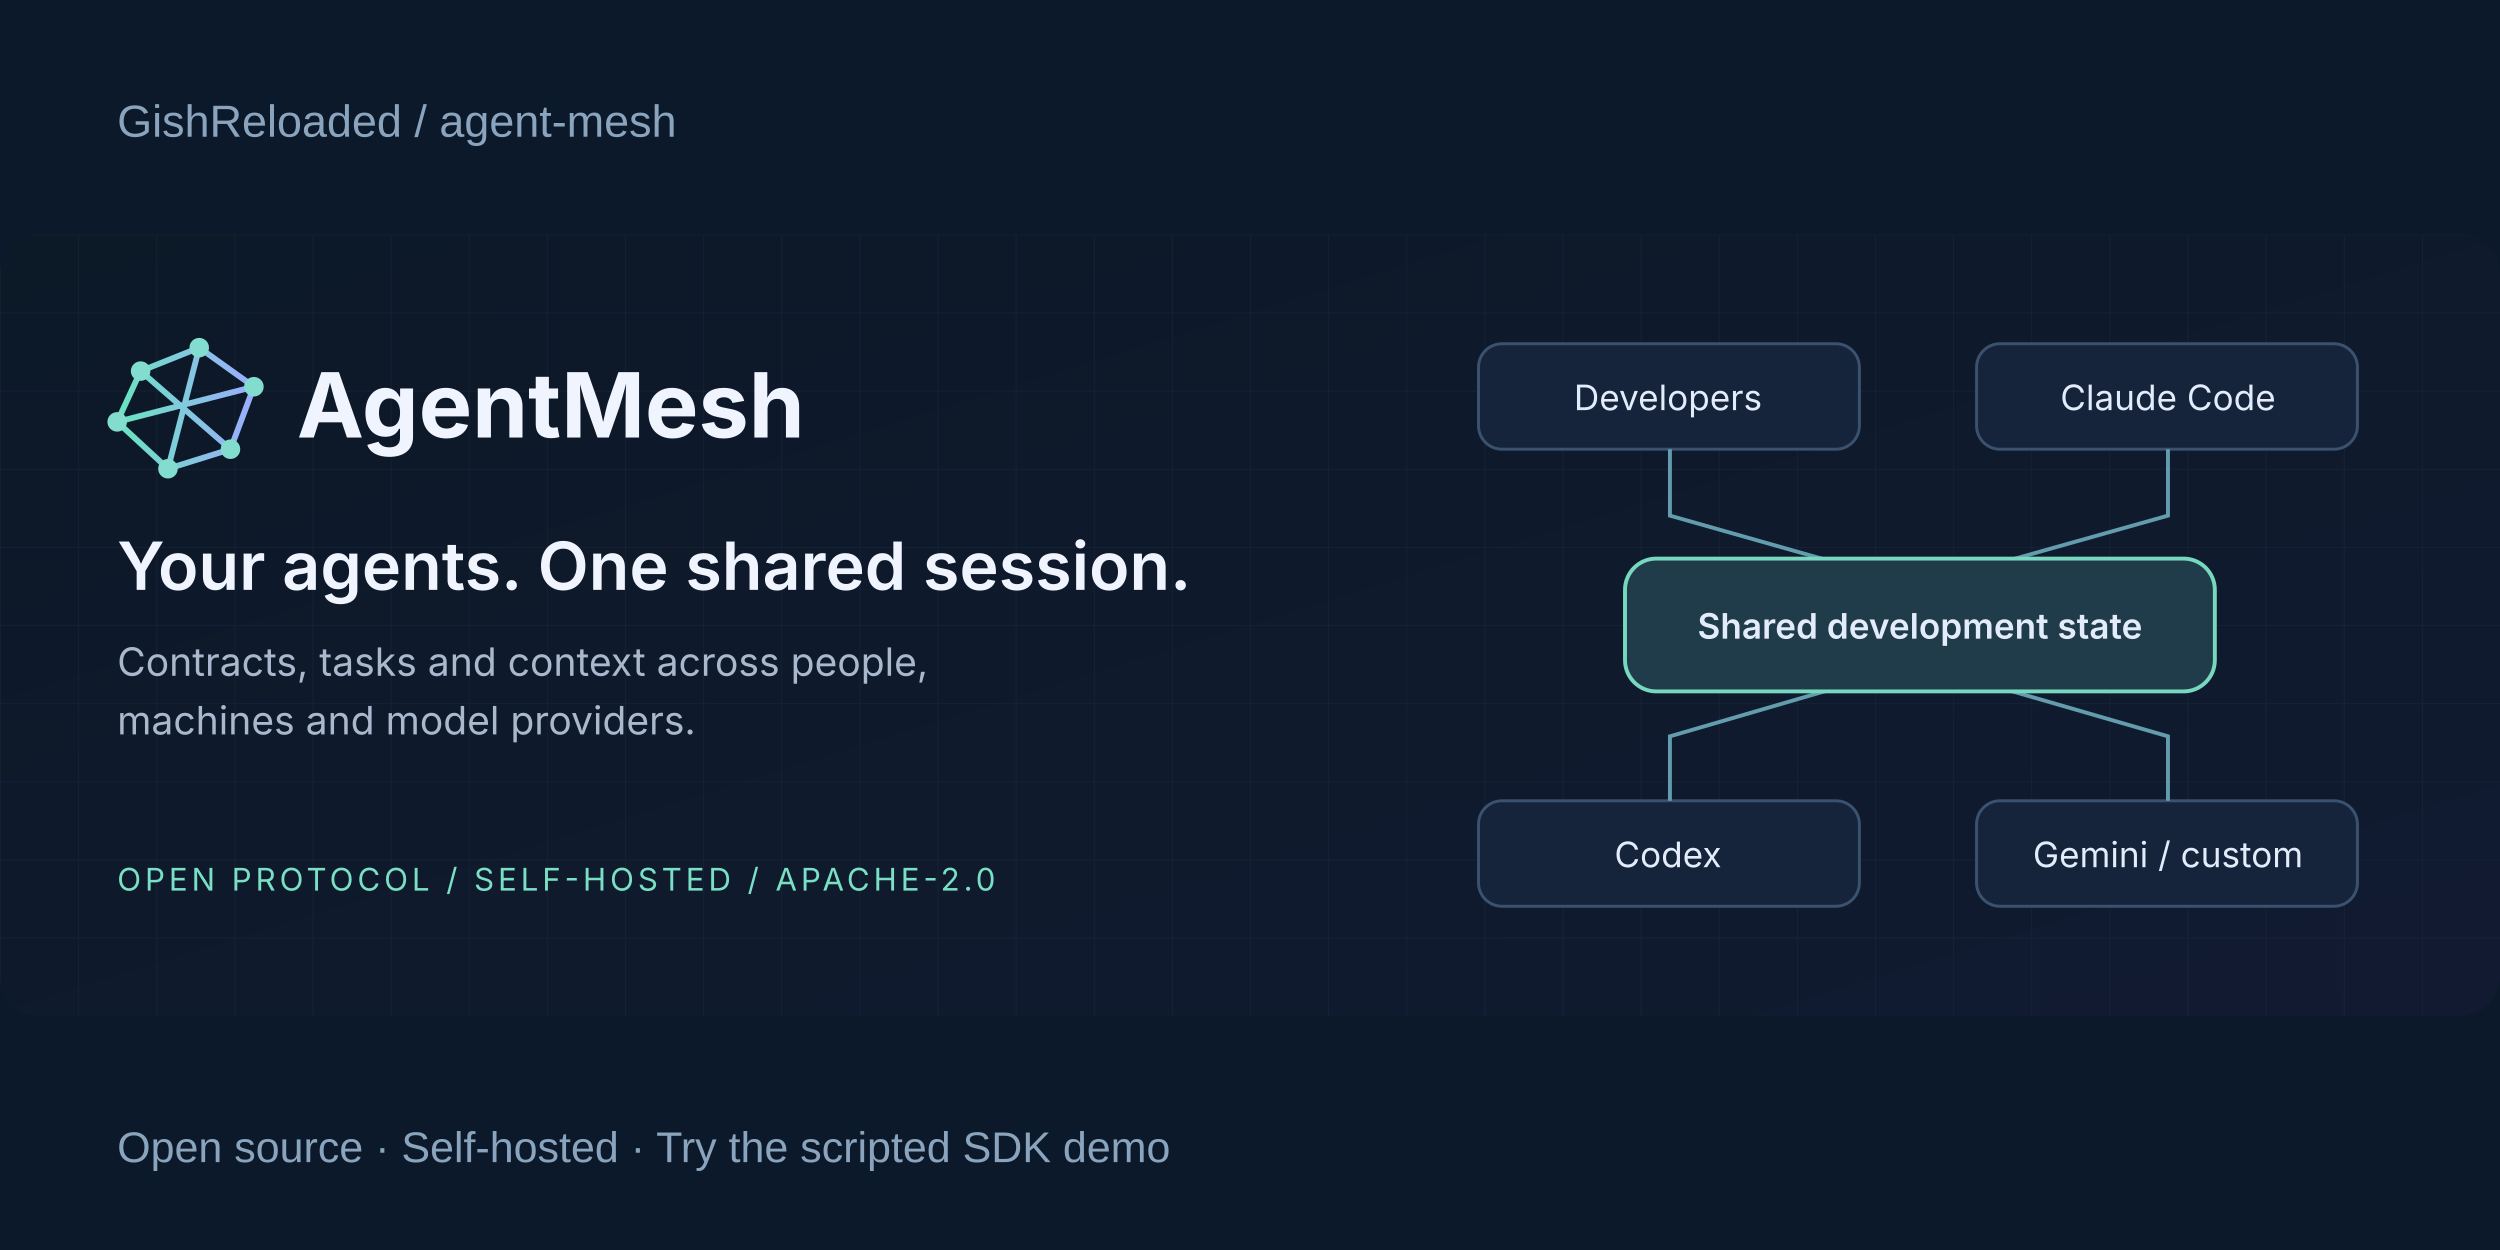
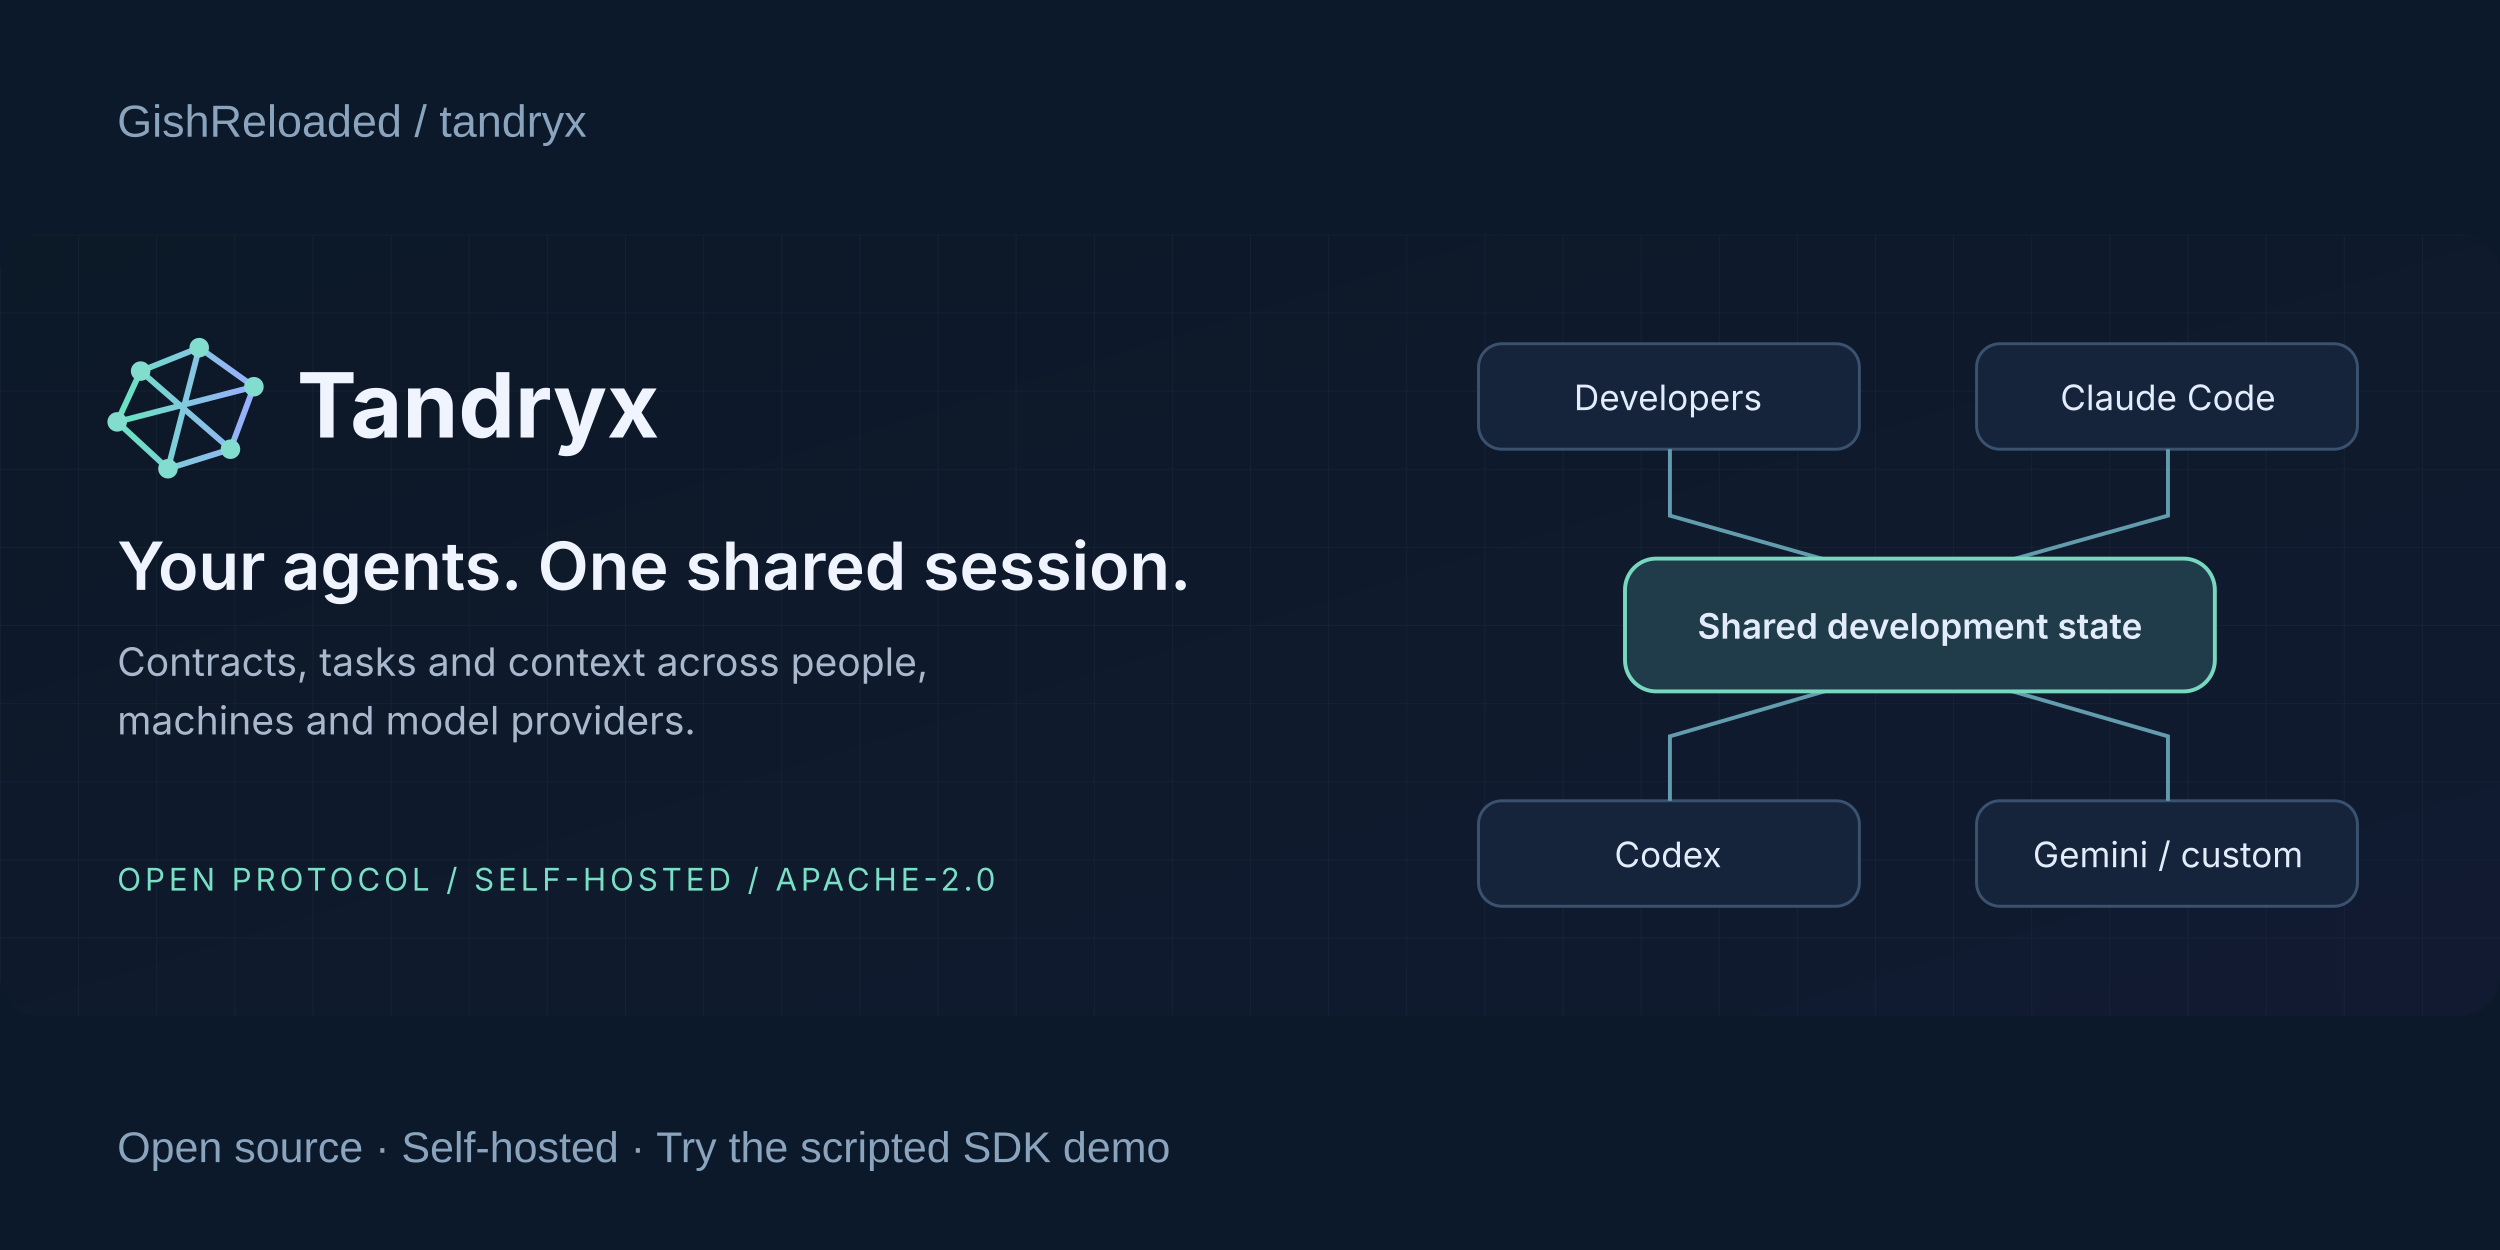
<svg xmlns="http://www.w3.org/2000/svg" width="1280" height="640" viewBox="0 0 1280 640">
  <rect width="1280" height="640" fill="#0c192a" />
  <g transform="translate(0,120)">
    <defs>
      <linearGradient id="bg" x2="1" y2="1">
        <stop stop-color="#0c1927" />
        <stop offset="1" stop-color="#111a31" />
      </linearGradient>
      <linearGradient id="accent" x2="1">
        <stop stop-color="#68e5be" />
        <stop offset="1" stop-color="#9badff" />
      </linearGradient>
      <pattern id="grid" width="40" height="40" patternUnits="userSpaceOnUse">
        <path d="M40 0H0V40" fill="none" stroke="#26354b" stroke-width="0.5" />
      </pattern>
    </defs>
    <rect width="1280" height="400" rx="20" fill="url(#bg)" />
    <rect width="1280" height="400" rx="20" fill="url(#grid)" opacity="0.5" />
    <g font-family="Segoe UI,Inter,Arial,sans-serif">
      <g transform="translate(60 58)" fill="none" stroke="url(#accent)" stroke-width="3">
        <path d="M12 12L42 0L70 20L58 52L26 62L0 38Z M12 12L58 52 M42 0L26 62 M0 38L70 20" />
        <g fill="#83ddcf" stroke="none">
          <circle cx="12" cy="12" r="5" />
          <circle cx="42" r="5" />
          <circle cx="70" cy="20" r="5" />
          <circle cx="58" cy="52" r="5" />
          <circle cx="26" cy="62" r="5" />
          <circle cy="38" r="5" />
        </g>
      </g>
-       <text x="152" y="104" fill="#f0f4ff" font-size="46" font-weight="700">AgentMesh</text>
+       <text x="152" y="104" fill="#f0f4ff" font-size="46" font-weight="700">Tandryx</text>
      <text x="60" y="182" fill="#f0f4ff" font-size="34" font-weight="600">Your agents. One shared session.</text>
      <text x="60" y="226" fill="#aab8ce" font-size="20">Contracts, tasks and context across people,</text>
      <text x="60" y="256" fill="#aab8ce" font-size="20">machines and model providers.</text>
      <text x="60" y="336" fill="#79dfc5" font-size="16" letter-spacing="2">OPEN PROTOCOL  /  SELF-HOSTED  /  APACHE-2.0</text>
      <g fill="#15243a" stroke="#3b526f" stroke-width="1.5">
        <rect x="757" y="56" width="195" height="54" rx="12" />
        <rect x="1012" y="56" width="195" height="54" rx="12" />
        <rect x="757" y="290" width="195" height="54" rx="12" />
        <rect x="1012" y="290" width="195" height="54" rx="12" />
      </g>
      <g fill="none" stroke="#639cac" stroke-width="2">
        <path d="M855 110V144L982 180 M1110 110V144L982 180 M855 290V257L982 220 M1110 290V257L982 220" />
      </g>
      <rect x="832" y="166" width="302" height="68" rx="16" fill="#203b49" stroke="#77d8bf" stroke-width="2" />
      <g text-anchor="middle" fill="#e2ecfb" font-size="18">
        <text x="854" y="90">Developers</text>
        <text x="1110" y="90">Claude Code</text>
        <text x="854" y="324">Codex</text>
        <text x="1110" y="324">Gemini / custom</text>
        <text x="983" y="207" font-weight="600">Shared development state</text>
      </g>
    </g>
  </g>
-   <text x="60" y="70" font-family="Arial,sans-serif" font-size="23" fill="#8ba4bd">GishReloaded / agent-mesh</text>
+   <text x="60" y="70" font-family="Arial,sans-serif" font-size="23" fill="#8ba4bd">GishReloaded / tandryx</text>
  <text x="60" y="595" font-family="Arial,sans-serif" font-size="22" fill="#8ba4bd">Open source · Self-hosted · Try the scripted SDK demo</text>
</svg>
